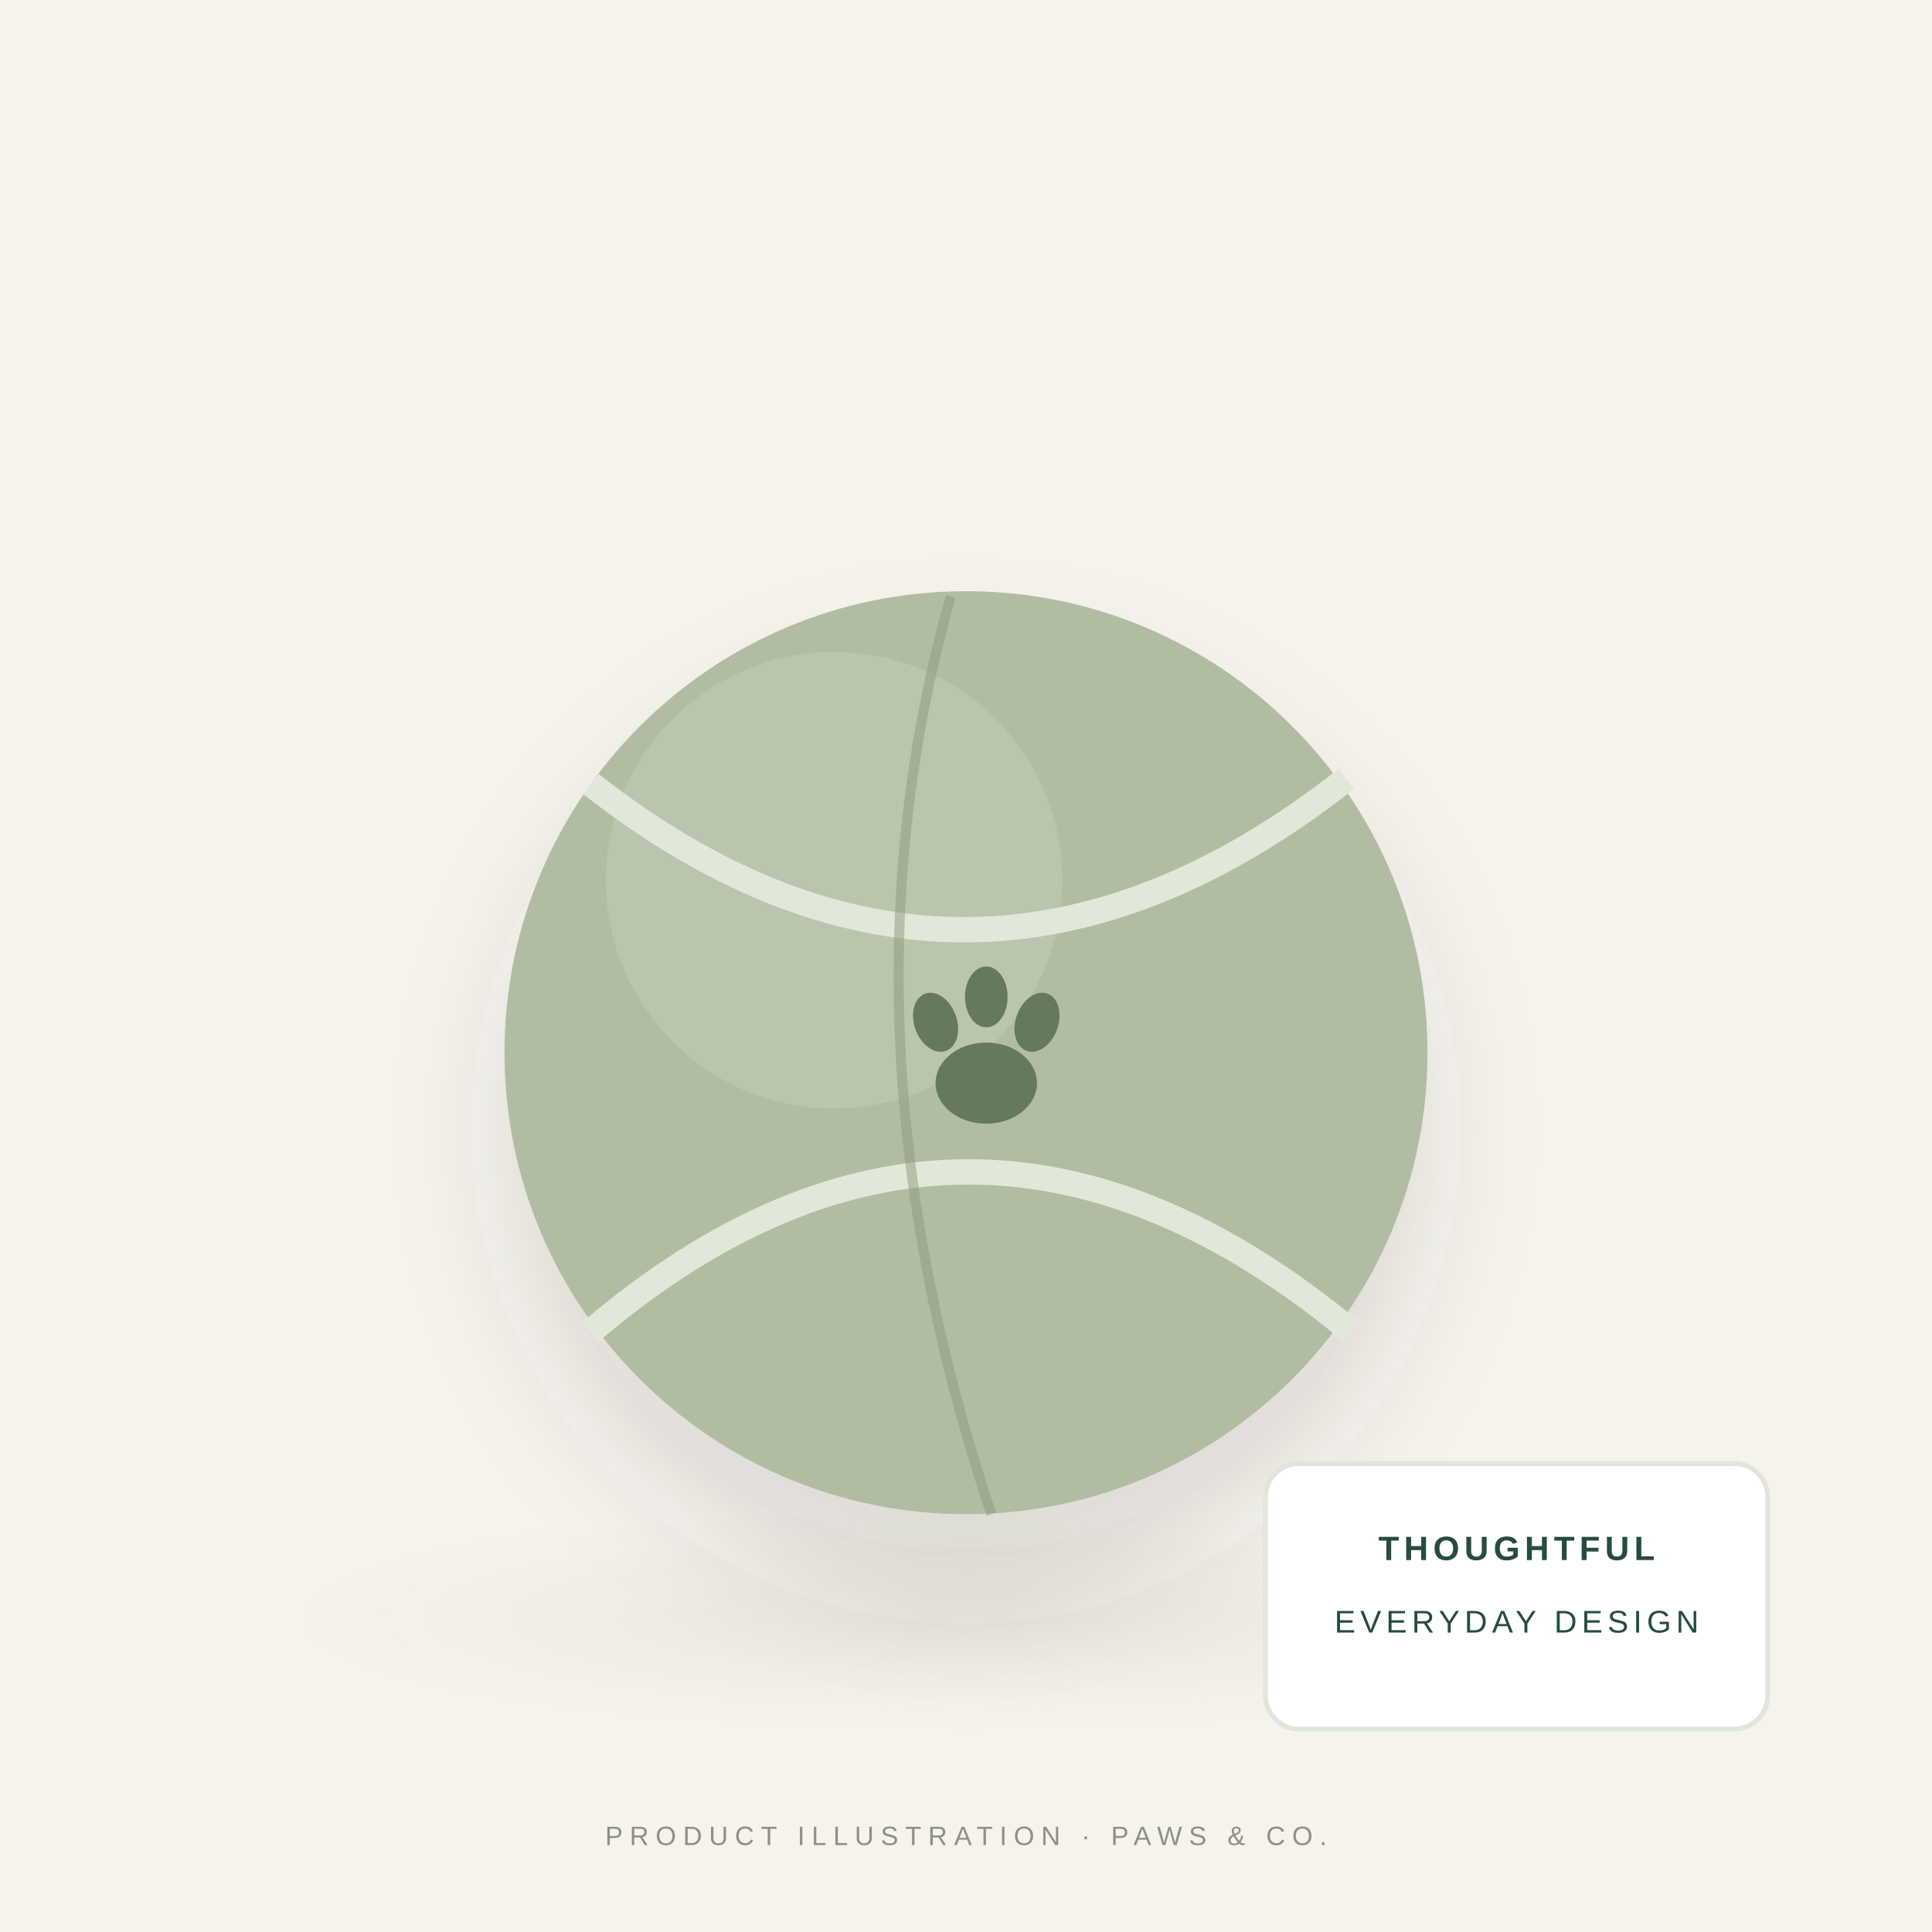
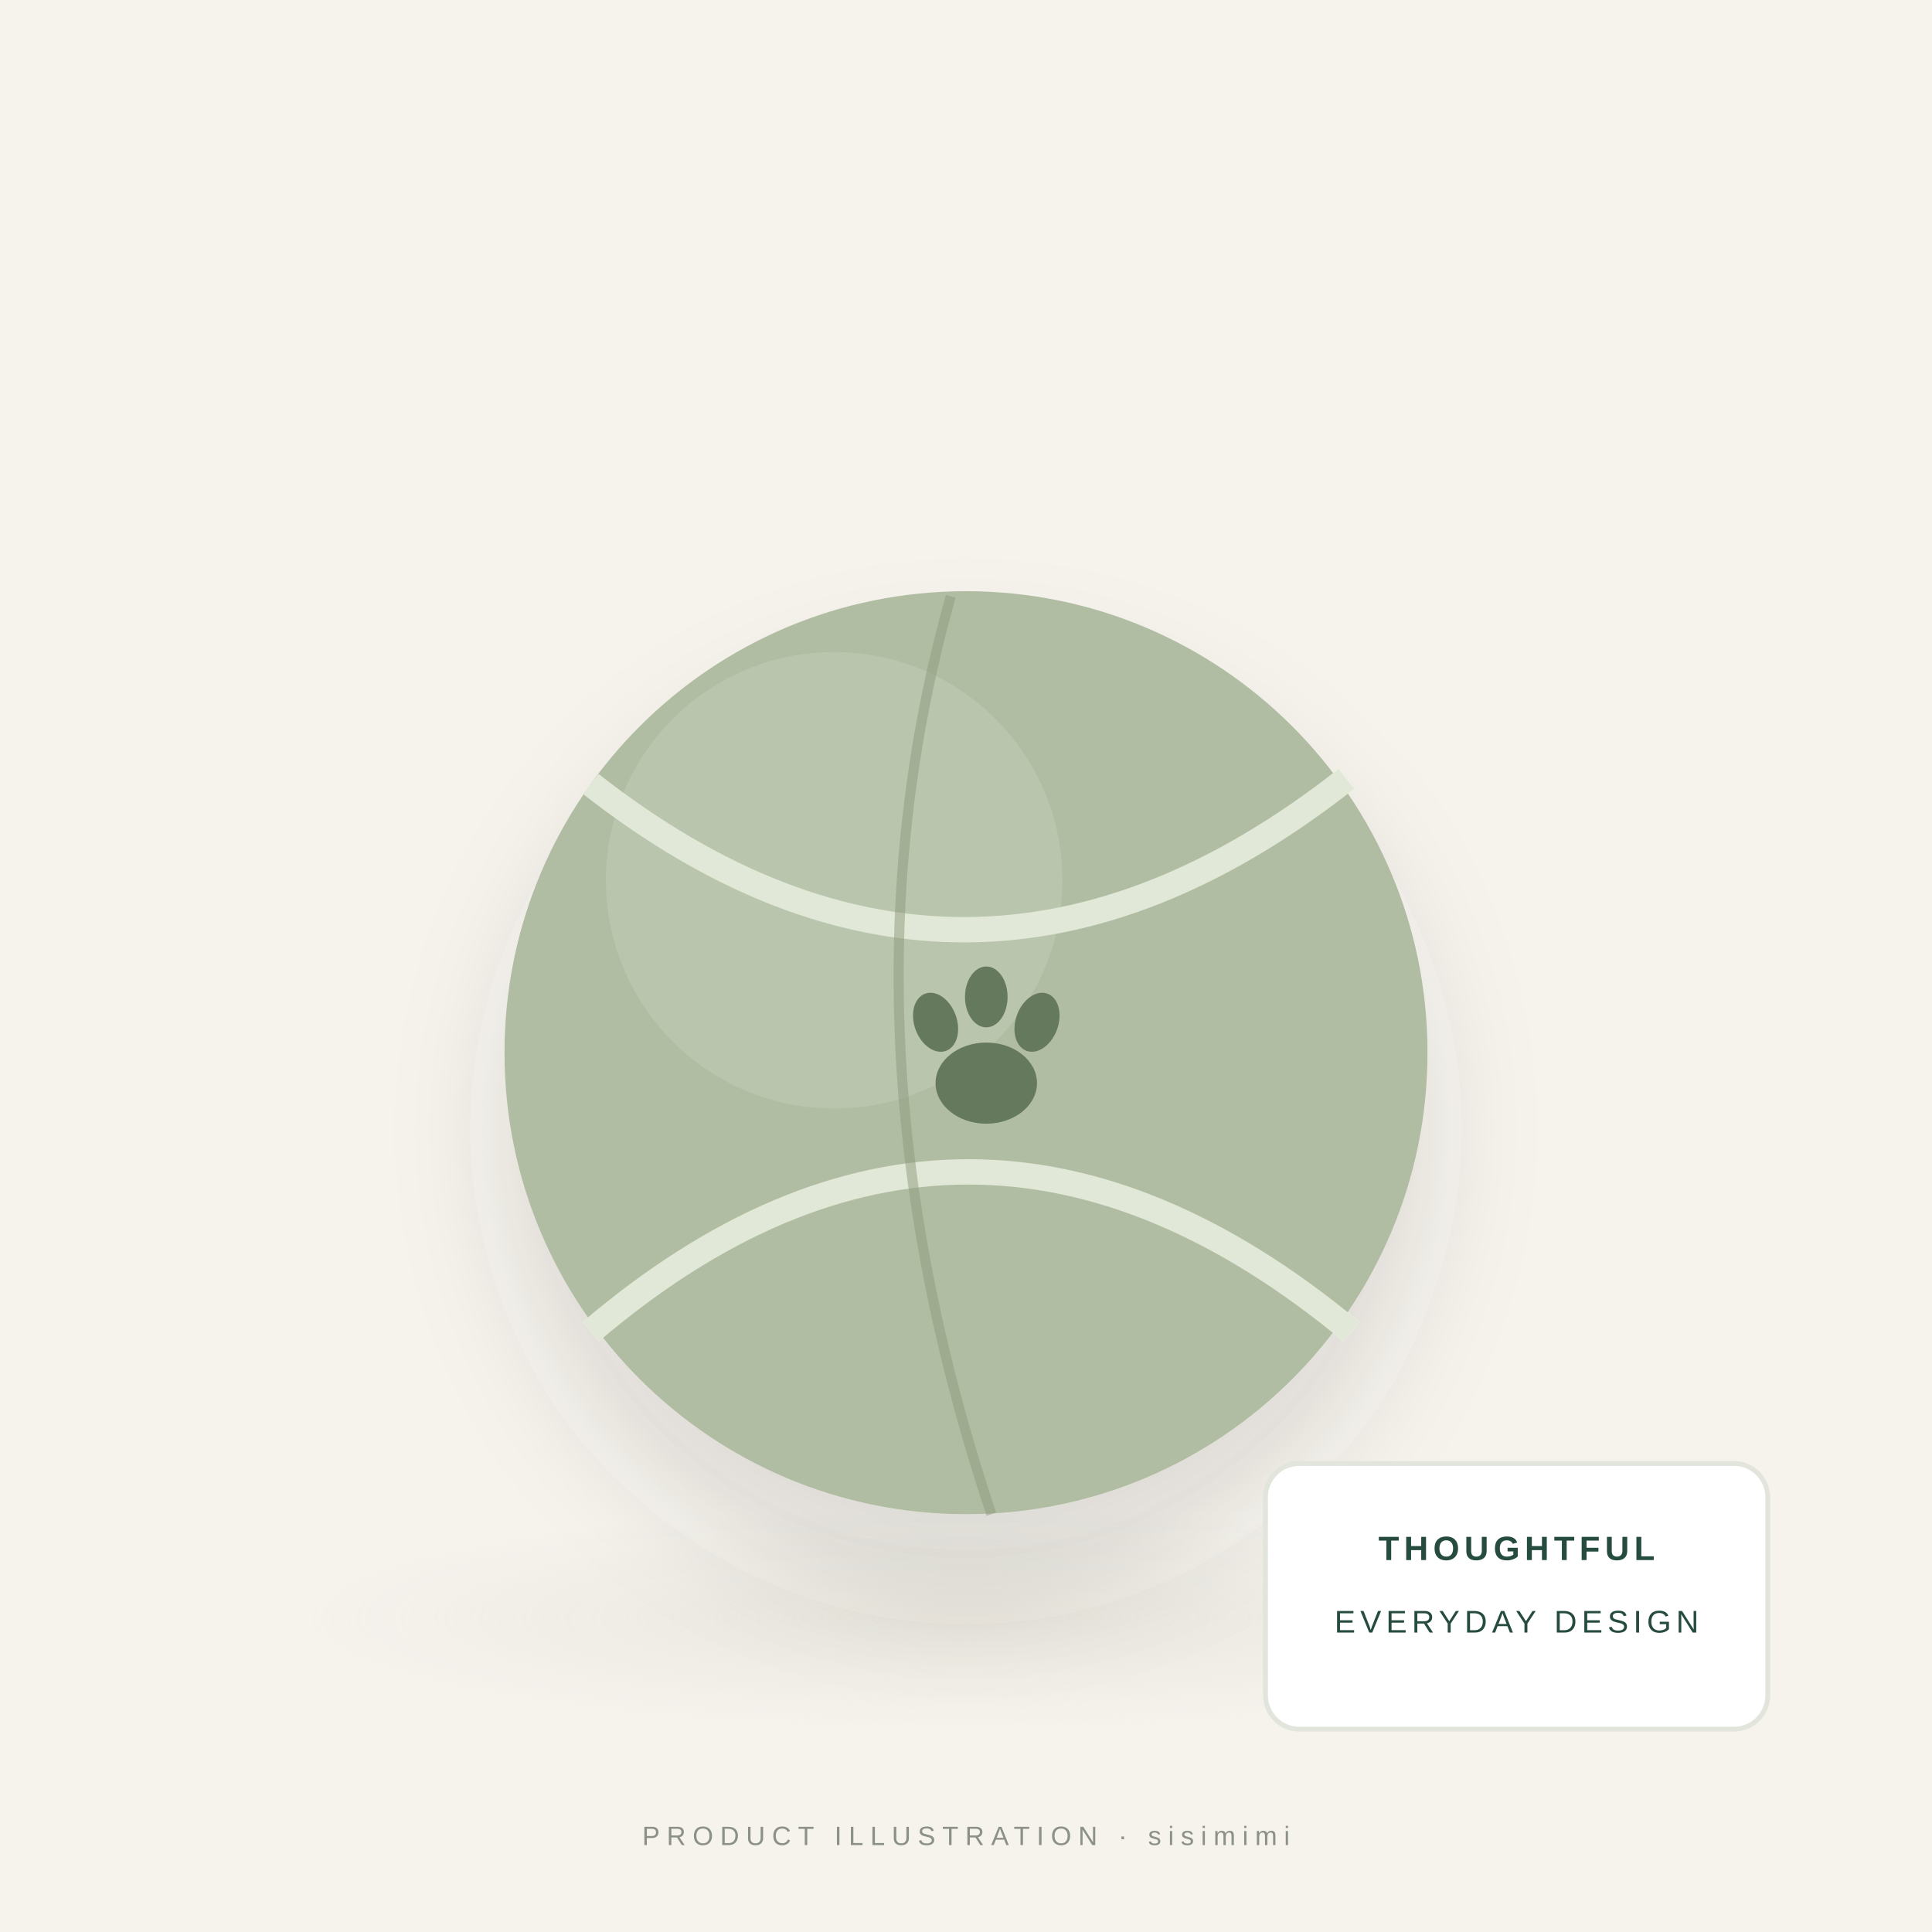
<svg xmlns="http://www.w3.org/2000/svg" viewBox="0 0 400 400" role="img" aria-label="Bóng cao su Soft Bounce — hình minh họa sản phẩm">
  <defs>
    <linearGradient id="paper" x1="0" y1="0" x2="1" y2="0">
      <stop stop-color="#e7e0d1" />
      <stop offset=".35" stop-color="#f7f2e7" />
      <stop offset=".7" stop-color="#efe8d9" />
      <stop offset="1" stop-color="#dcd5c6" />
    </linearGradient>
    <linearGradient id="metal">
      <stop stop-color="#b8b8af" />
      <stop offset=".28" stop-color="#e3e3db" />
      <stop offset=".7" stop-color="#d4d4c9" />
      <stop offset="1" stop-color="#acaca1" />
    </linearGradient>
    <filter id="shadow" x="-40%" y="-30%" width="180%" height="190%">
      <feDropShadow dx="0" dy="15" stdDeviation="11" flood-color="#4d4b3c" flood-opacity=".14" />
    </filter>
    <radialGradient id="ground">
      <stop stop-color="#c9c7ba" stop-opacity=".3" />
      <stop offset="1" stop-color="#c9c7ba" stop-opacity="0" />
    </radialGradient>
  </defs>
  <rect width="400" height="400" fill="#f6f3ed" />
  <ellipse cx="200" cy="335" rx="138" ry="23" fill="url(#ground)" />
  <g transform="translate(-10 -12) scale(1.05)" filter="url(#shadow)">
    <circle cx="200" cy="219" r="91" fill="#b1bda3" />
    <circle cx="174" cy="185" r="45" fill="#fff" opacity=".12" />
    <path d="M126 166Q200 224 275 165M126 274Q200 211 276 274" fill="none" stroke="#e2e8d7" stroke-width="5" />
    <path d="M197 129Q173 214 205 310" stroke="#8c9a7c" opacity=".5" fill="none" stroke-width="2" />
    <g transform="translate(204 220)" color="#65795d">
      <g fill="currentColor">
        <ellipse cx="0" cy="5" rx="10" ry="8" />
        <ellipse cx="-10" cy="-7" rx="4.2" ry="6" transform="rotate(-20 -10 -7)" />
        <ellipse cx="0" cy="-12" rx="4.2" ry="6" />
        <ellipse cx="10" cy="-7" rx="4.2" ry="6" transform="rotate(20 10 -7)" />
      </g>
    </g>
  </g>
  <rect x="262" y="303" width="104" height="55" rx="7" fill="#fff" stroke="#e1e5db" />
  <text x="314" y="323" text-anchor="middle" font-family="Arial,sans-serif" font-size="7" font-weight="700" fill="#264c40" letter-spacing="1">THOUGHTFUL</text>
  <text x="314" y="338" text-anchor="middle" font-family="Arial,sans-serif" font-size="6.5" font-weight="500" fill="#264c40" letter-spacing="1">EVERYDAY DESIGN</text>
-   <text x="200" y="382" text-anchor="middle" fill="#8b9187" font-family="Arial,sans-serif" font-size="5.5" letter-spacing="1.4">PRODUCT ILLUSTRATION · PAWS &amp; CO.</text>
+   <text x="200" y="382" text-anchor="middle" fill="#8b9187" font-family="Arial,sans-serif" font-size="5.5" letter-spacing="1.4">PRODUCT ILLUSTRATION · sisimimi</text>
</svg>
